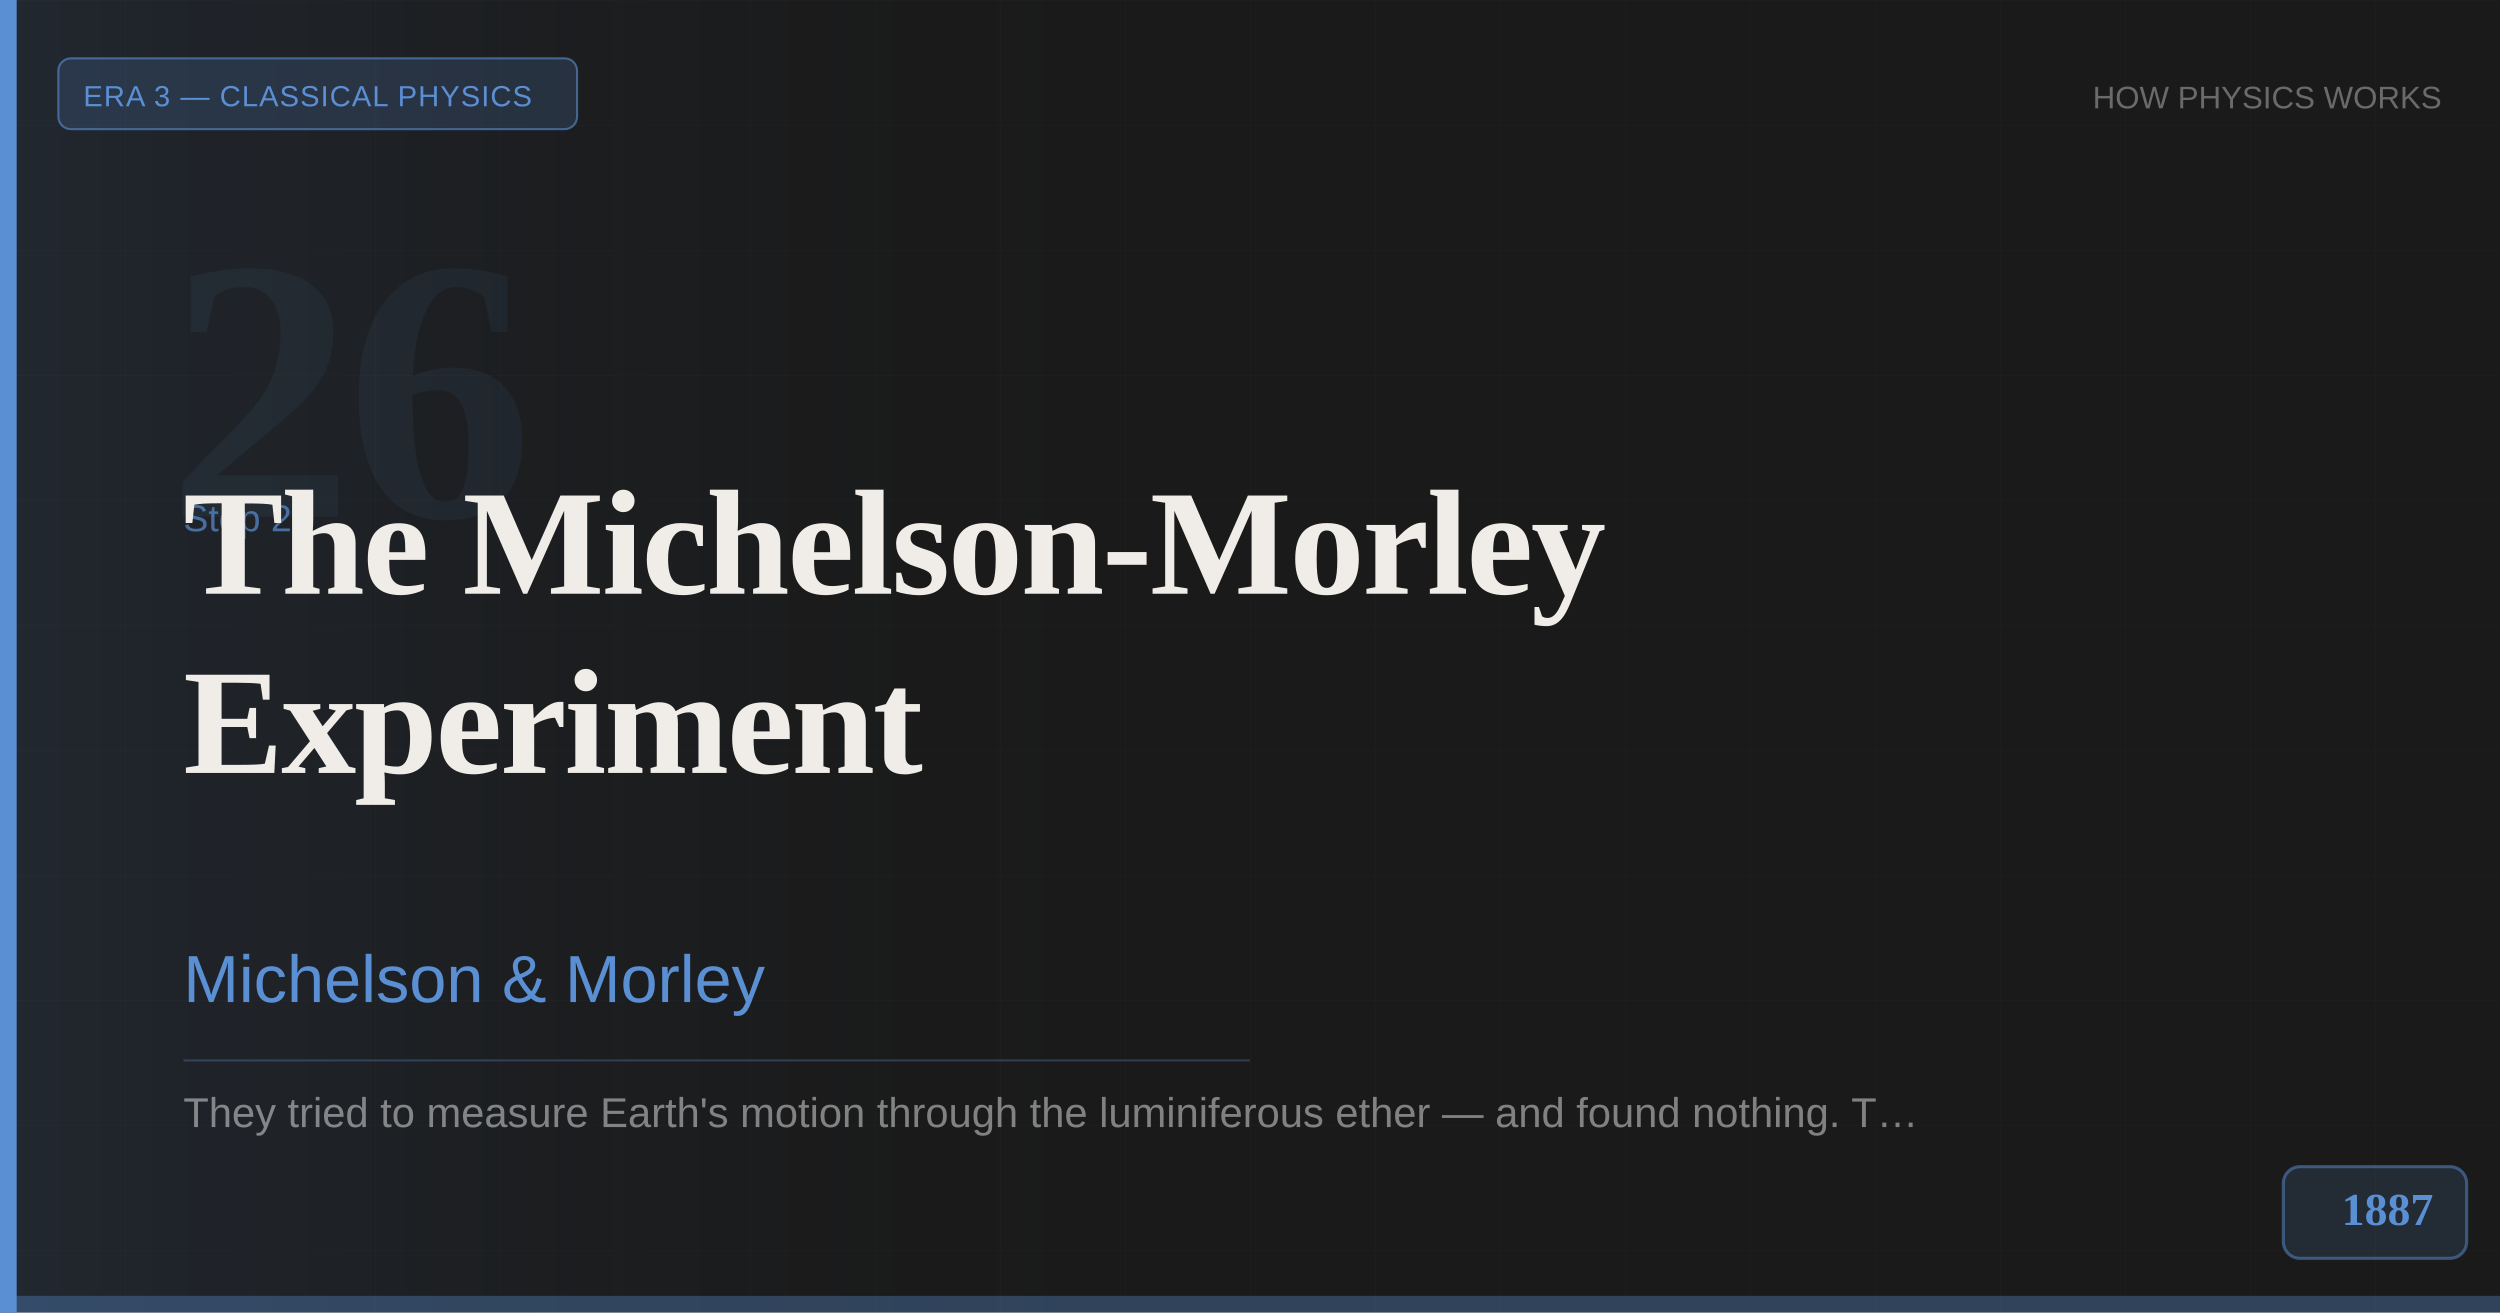
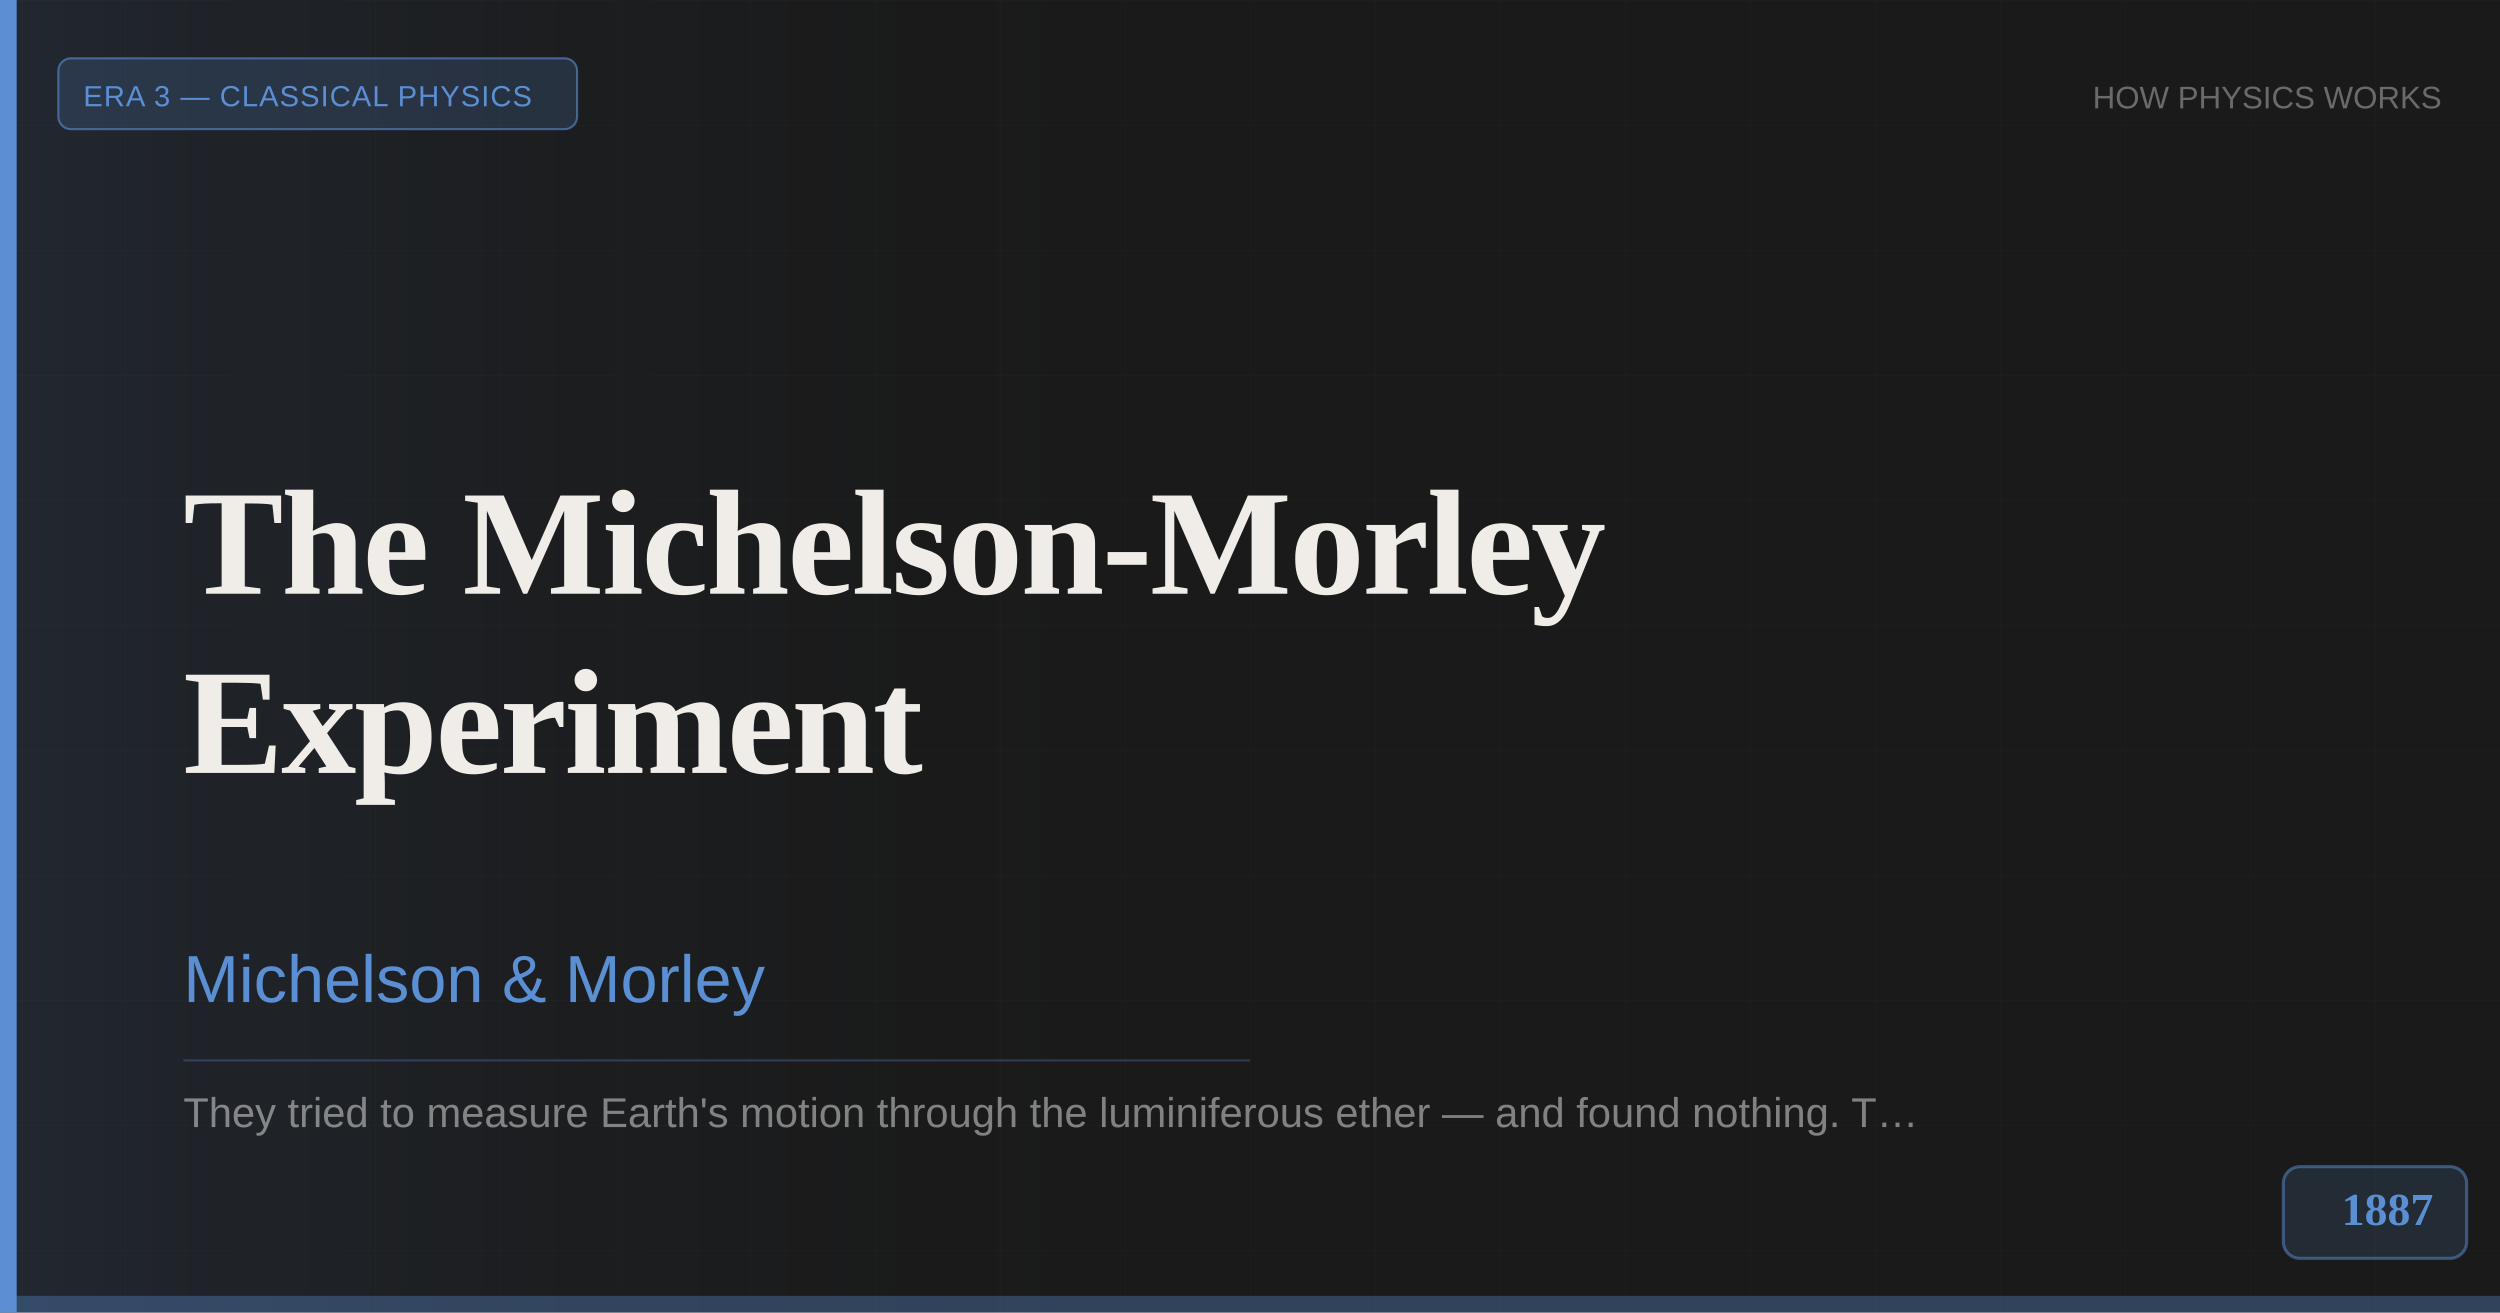
<svg xmlns="http://www.w3.org/2000/svg" width="1200" height="630" viewBox="0 0 1200 630">
  <rect width="1200" height="630" fill="#1a1a1a" />
  <defs>
    <pattern id="grid" width="60" height="60" patternUnits="userSpaceOnUse">
      <path d="M 60 0 L 0 0 0 60" fill="none" stroke="#ffffff" stroke-width="0.3" opacity="0.04" />
    </pattern>
    <linearGradient id="bgGrad" x1="0" y1="0" x2="1" y2="0">
      <stop offset="0%" stop-color="#5b8fd4" stop-opacity="0.12" />
      <stop offset="100%" stop-color="#1a1a1a" stop-opacity="0" />
    </linearGradient>
  </defs>
  <rect width="1200" height="630" fill="url(#grid)" />
  <rect width="560" height="630" fill="url(#bgGrad)" />
  <rect x="0" y="0" width="8" height="630" fill="#5b8fd4" />
  <rect x="28" y="28" width="249" height="34" rx="6" fill="#5b8fd4" fill-opacity="0.18" />
  <rect x="28" y="28" width="249" height="34" rx="6" fill="none" stroke="#5b8fd4" stroke-width="1" stroke-opacity="0.6" />
  <text x="40" y="51" font-family="'DM Sans', Arial, sans-serif" font-size="14" font-weight="500" fill="#5b8fd4" letter-spacing="0.5">ERA 3 — CLASSICAL PHYSICS</text>
  <text x="1172" y="52" text-anchor="end" font-family="'DM Sans', Arial, sans-serif" font-size="15" font-weight="400" fill="#ffffff" fill-opacity="0.35">HOW PHYSICS WORKS</text>
-   <text x="80" y="248" font-family="Georgia, 'Times New Roman', serif" font-size="180" font-weight="700" fill="#5b8fd4" fill-opacity="0.07" letter-spacing="-4">26</text>
-   <text x="88" y="255" font-family="'DM Sans', Arial, sans-serif" font-size="18" font-weight="400" fill="#5b8fd4" fill-opacity="0.7">Stop 26</text>
  <text x="88" y="285" font-family="Georgia, 'Times New Roman', serif" font-size="72" font-weight="600" fill="#f0ede8" letter-spacing="-1">The Michelson-Morley</text>
  <text x="88" y="371" font-family="Georgia, 'Times New Roman', serif" font-size="72" font-weight="600" fill="#f0ede8" letter-spacing="-1">Experiment</text>
  <text x="88" y="481" font-family="'DM Sans', Arial, sans-serif" font-size="32" font-weight="400" fill="#5b8fd4">Michelson &amp; Morley</text>
  <line x1="88" y1="509" x2="600" y2="509" stroke="#5b8fd4" stroke-width="1" stroke-opacity="0.3" />
  <text x="88" y="541" font-family="'DM Sans', Arial, sans-serif" font-size="20" font-weight="300" fill="#ffffff" fill-opacity="0.45">They tried to measure Earth's motion through the luminiferous ether — and found nothing. T…</text>
  <rect x="1096" y="560" width="88" height="44" rx="8" fill="#5b8fd4" fill-opacity="0.15" />
  <rect x="1096" y="560" width="88" height="44" rx="8" fill="none" stroke="#5b8fd4" stroke-width="1.5" stroke-opacity="0.5" />
  <text x="1168" y="588" text-anchor="end" font-family="Georgia, 'Times New Roman', serif" font-size="22" font-weight="600" fill="#5b8fd4">1887</text>
  <rect x="0" y="622" width="1200" height="8" fill="#5b8fd4" fill-opacity="0.35" />
</svg>
